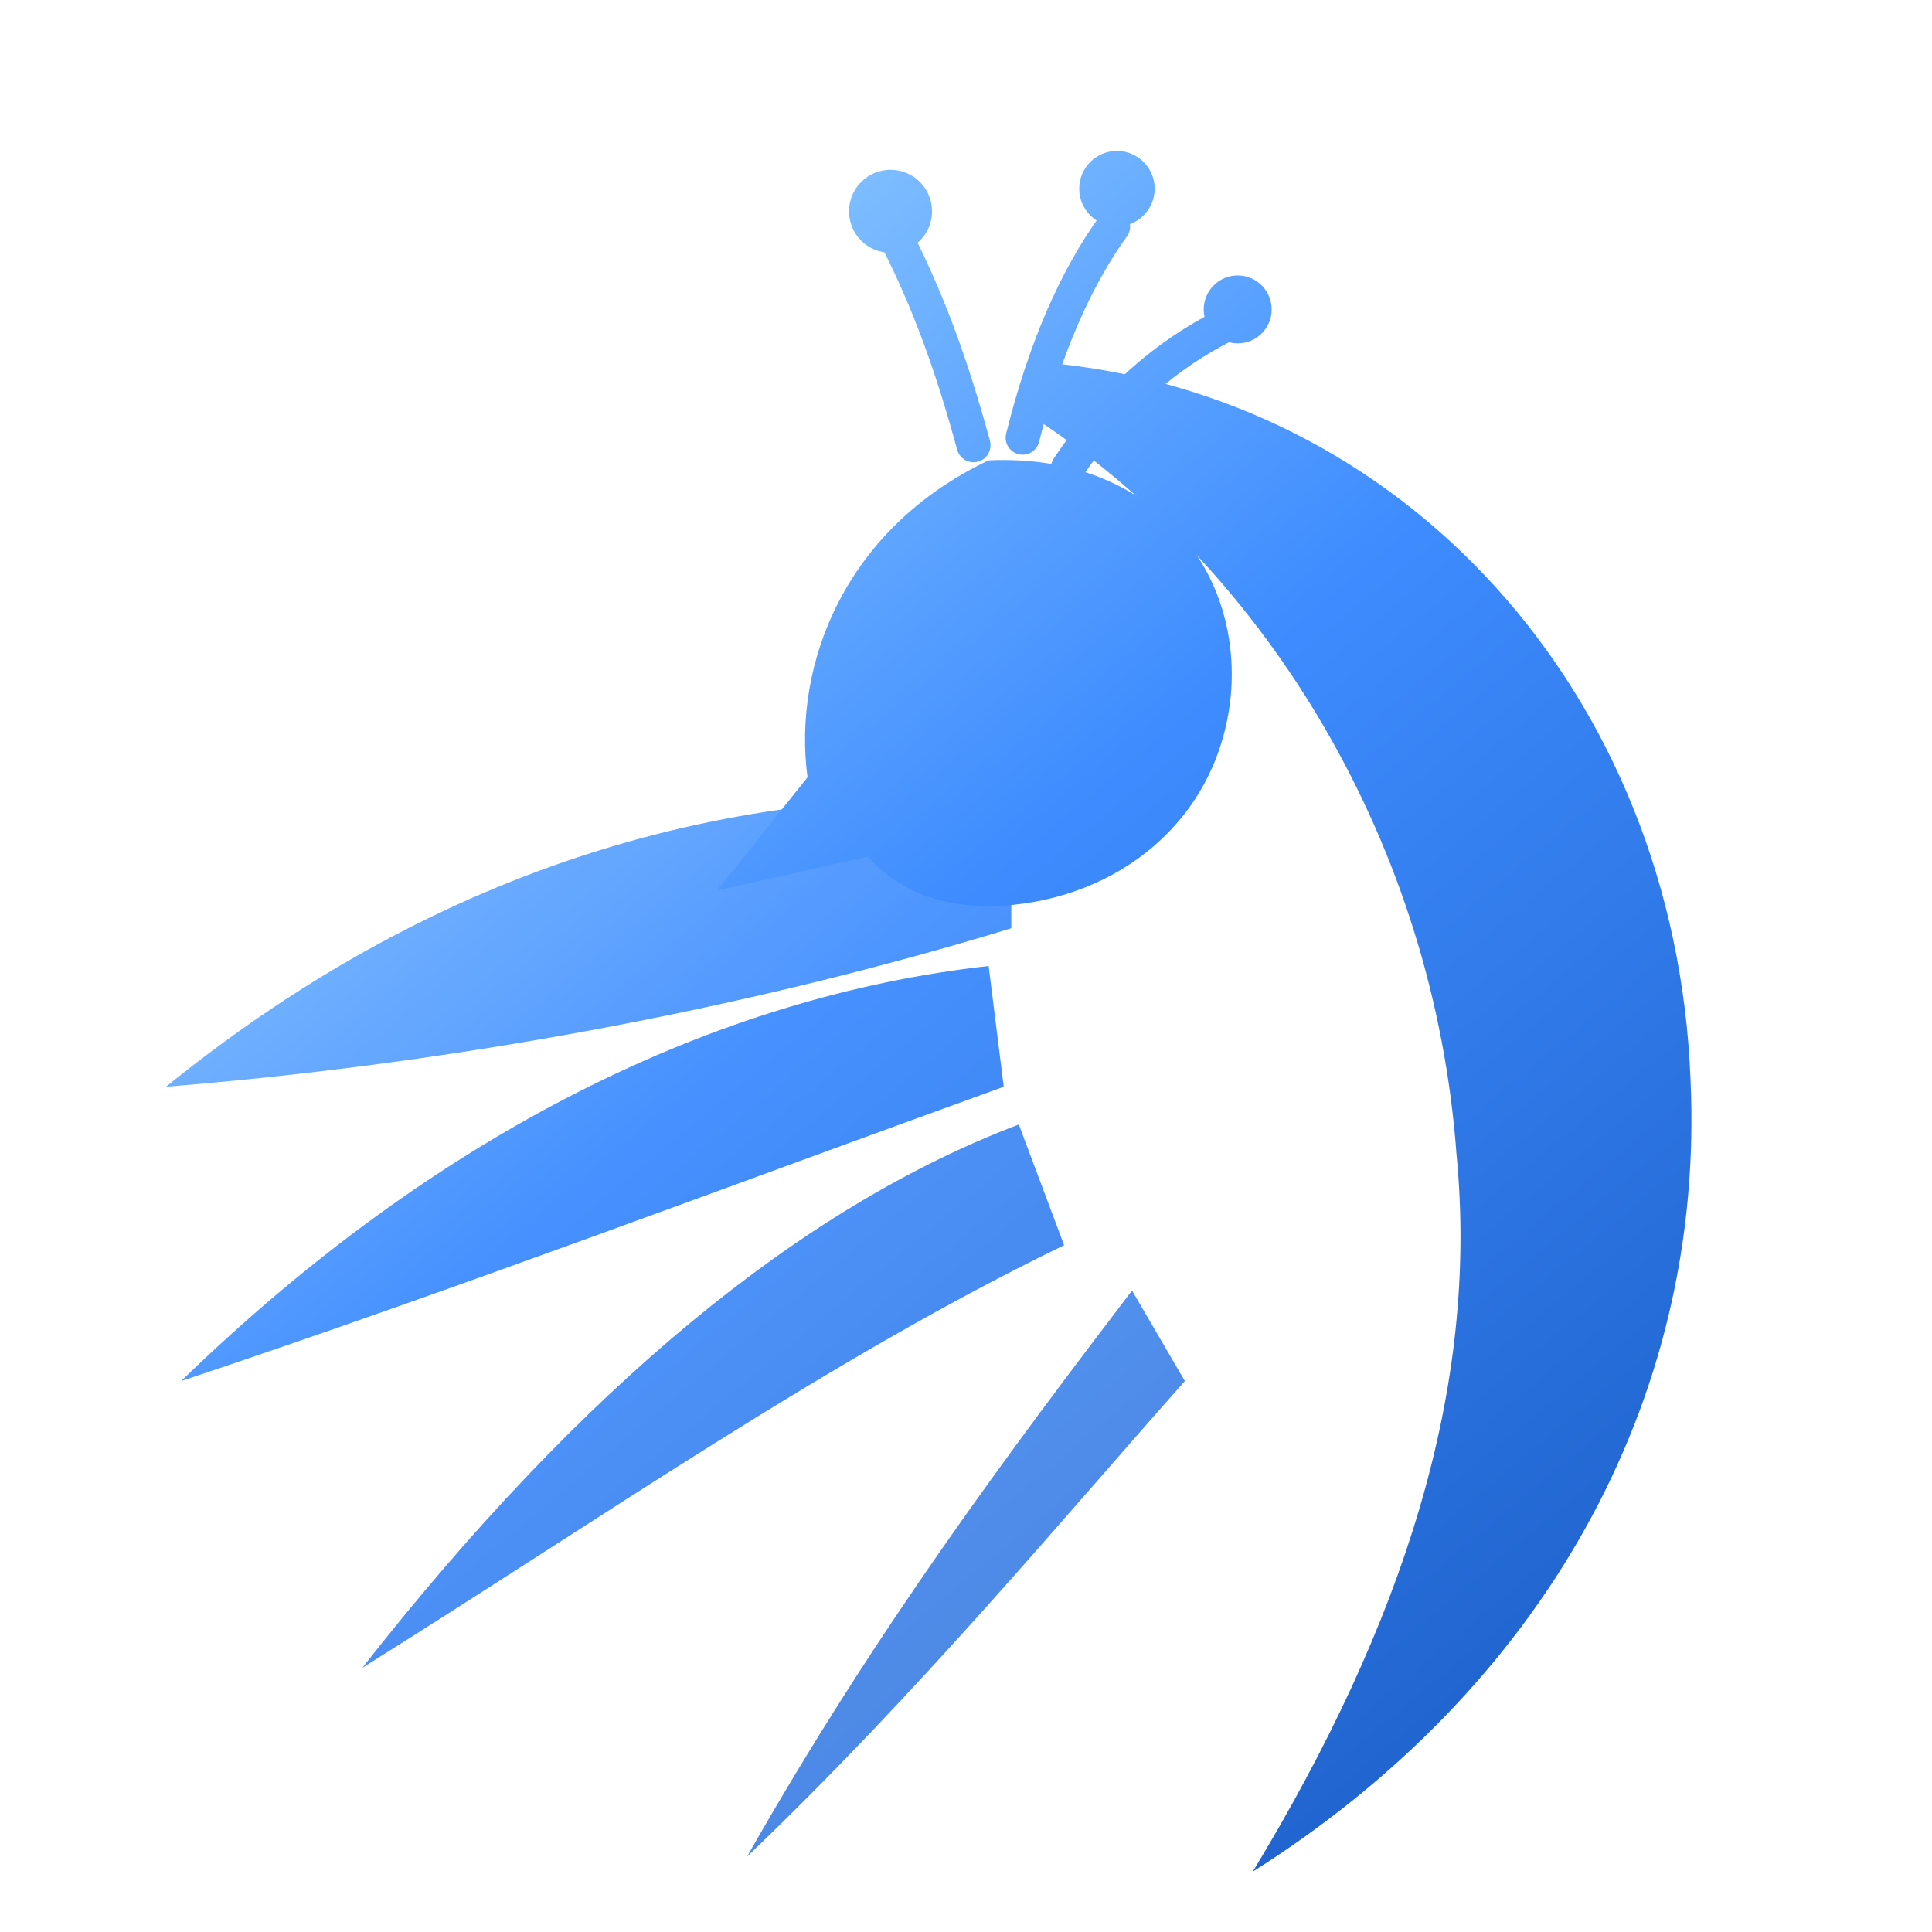
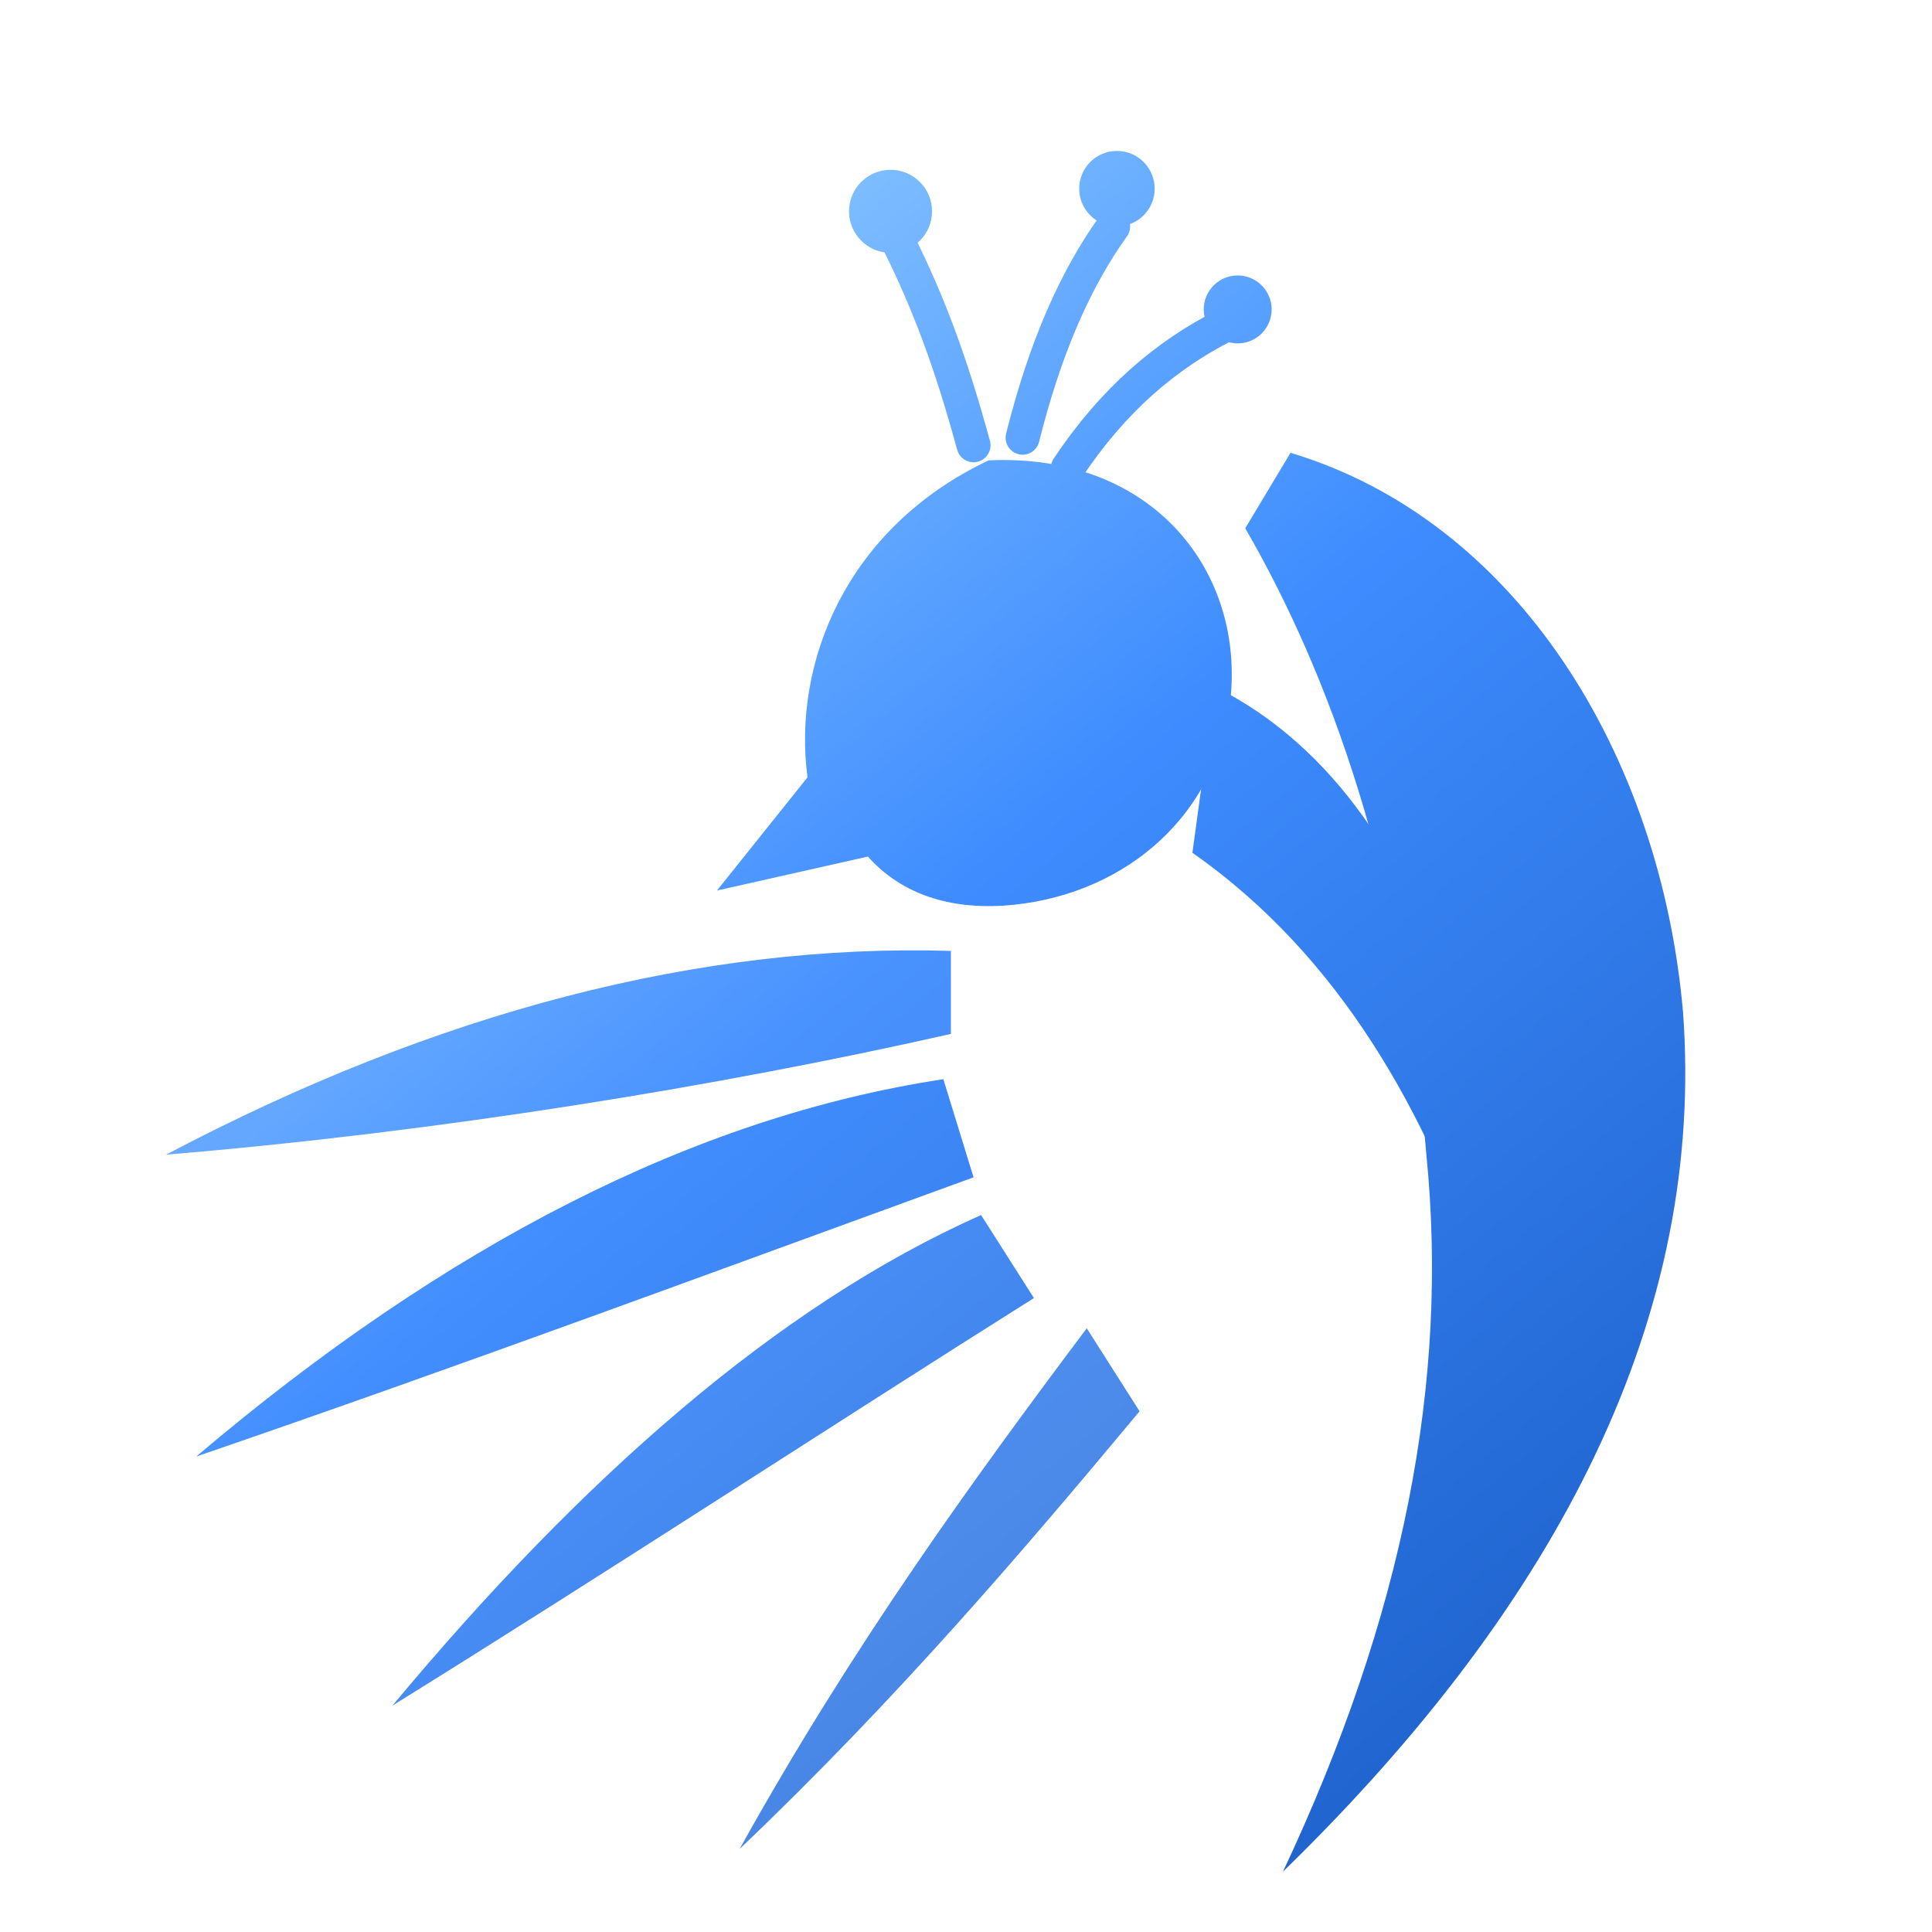
<svg xmlns="http://www.w3.org/2000/svg" viewBox="0 0 512 512" role="img" aria-label="Razi Smart Automation">
  <defs>
    <linearGradient id="mark" x1="90" y1="60" x2="430" y2="470" gradientUnits="userSpaceOnUse">
      <stop offset="0" stop-color="#9BD4FF" />
      <stop offset="0.45" stop-color="#3E8CFF" />
      <stop offset="1" stop-color="#1C5FC8" />
    </linearGradient>
  </defs>
  <g fill="url(#mark)">
-     <path d="M268 212C196 208 118 228 44 288C118 282 196 268 268 246Z" opacity="0.92" />
-     <path d="M262 256C190 264 116 300 48 366C120 342 194 314 266 288Z" opacity="0.96" />
-     <path d="M270 298C212 320 154 368 96 442C160 402 220 360 282 330Z" opacity="0.9" />
-     <path d="M300 342C268 384 232 432 198 492C244 448 282 402 314 366Z" opacity="0.84" />
-     <path d="M276 96C372 104 444 184 448 286C452 372 408 448 332 496C372 430 392 368 386 306C380 224 336 152 276 112Z" />
+     <path d="M252 252C186 250 116 268 44 306C116 300 190 288 252 274Z" opacity="0.94" />
+     <path d="M250 286C184 296 118 330 52 386C122 362 192 336 258 312Z" opacity="0.98" />
+     <path d="M260 322C206 346 154 392 104 452C162 416 220 378 274 344Z" opacity="0.92" />
+     <path d="M288 352C258 392 226 436 196 490C238 450 272 410 302 374Z" opacity="0.86" />
+     <path d="M342 120C402 138 440 200 446 268C452 348 414 424 340 496C372 428 384 366 378 306C372 232 352 178 330 140Z" />
+     <path d="M322 182C354 198 374 230 386 268C392 288 394 312 392 336C378 296 356 254 316 226Z" />
    <path d="M262 122C306 120 330 152 326 186C322 218 296 238 266 240C250 241 238 236 230 227L190 236L214 206C210 176 224 140 262 122Z" />
    <circle cx="236" cy="56" r="11" />
    <circle cx="296" cy="50" r="10" />
    <circle cx="328" cy="82" r="9" />
  </g>
  <g stroke="url(#mark)" stroke-width="9" stroke-linecap="round" fill="none">
    <path d="M258 118C252 96 246 80 238 64" />
    <path d="M271 116C277 92 285 74 295 60" />
    <path d="M283 124C295 106 309 94 325 86" />
  </g>
</svg>
